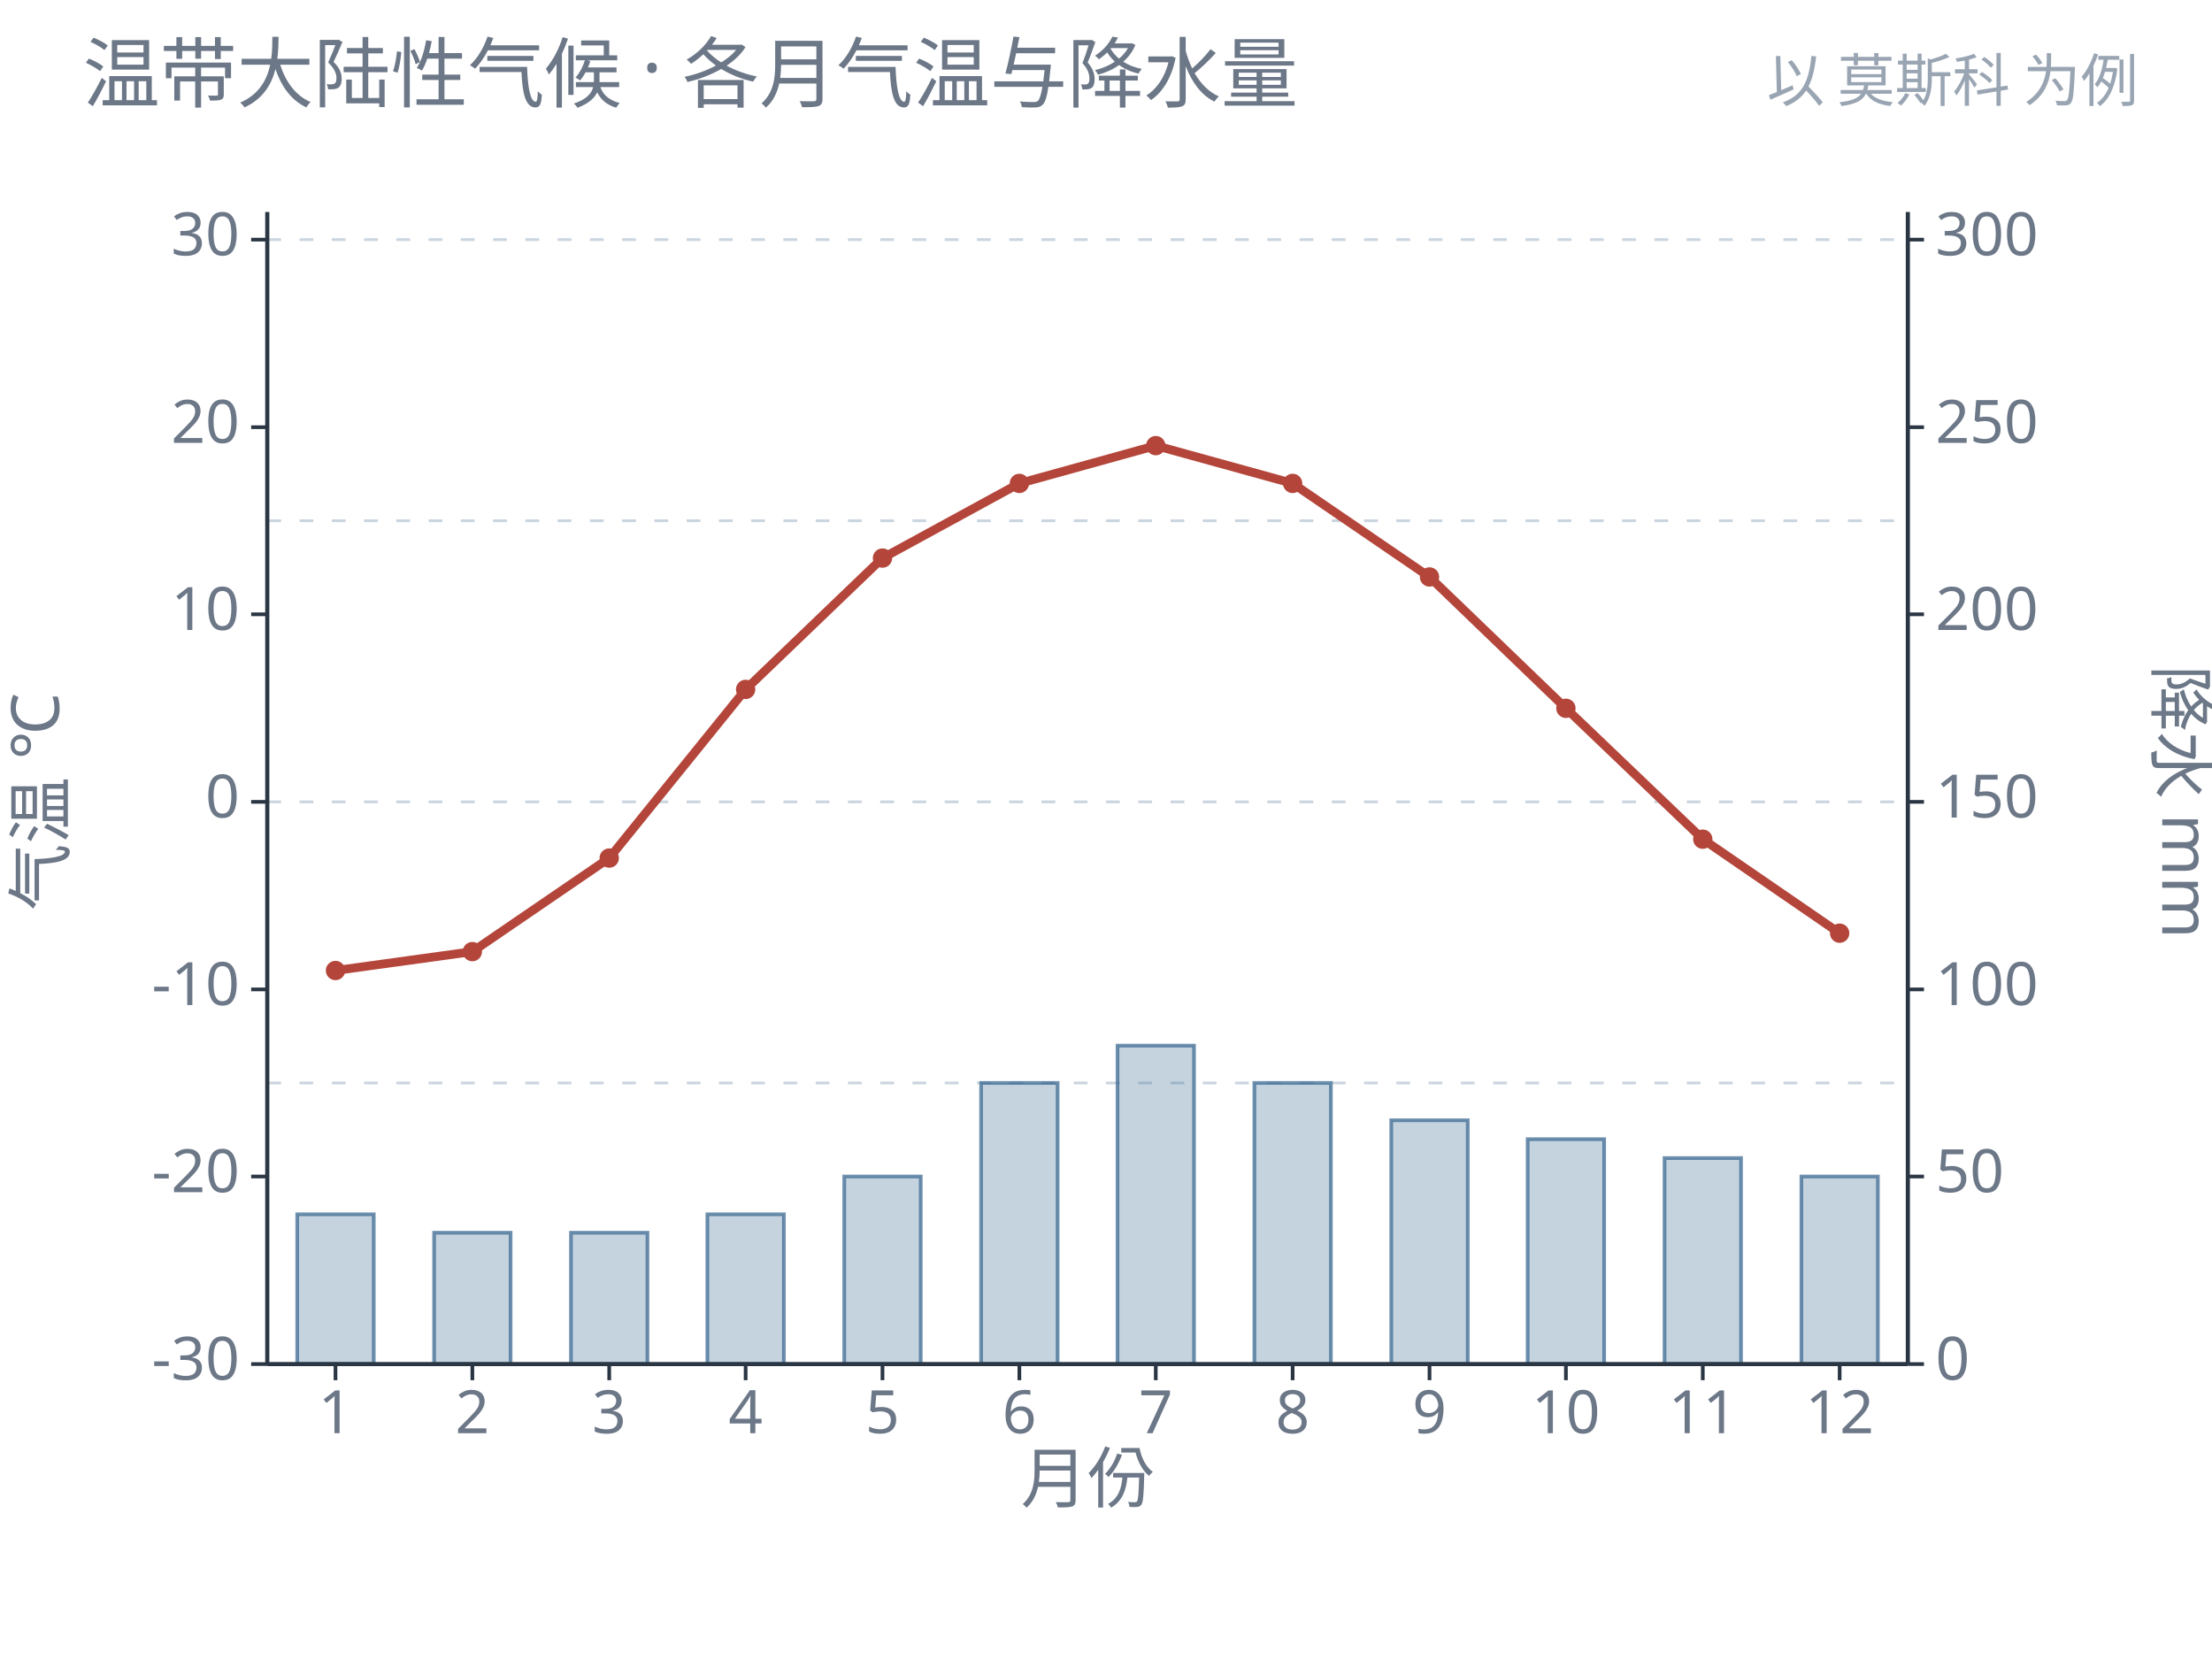
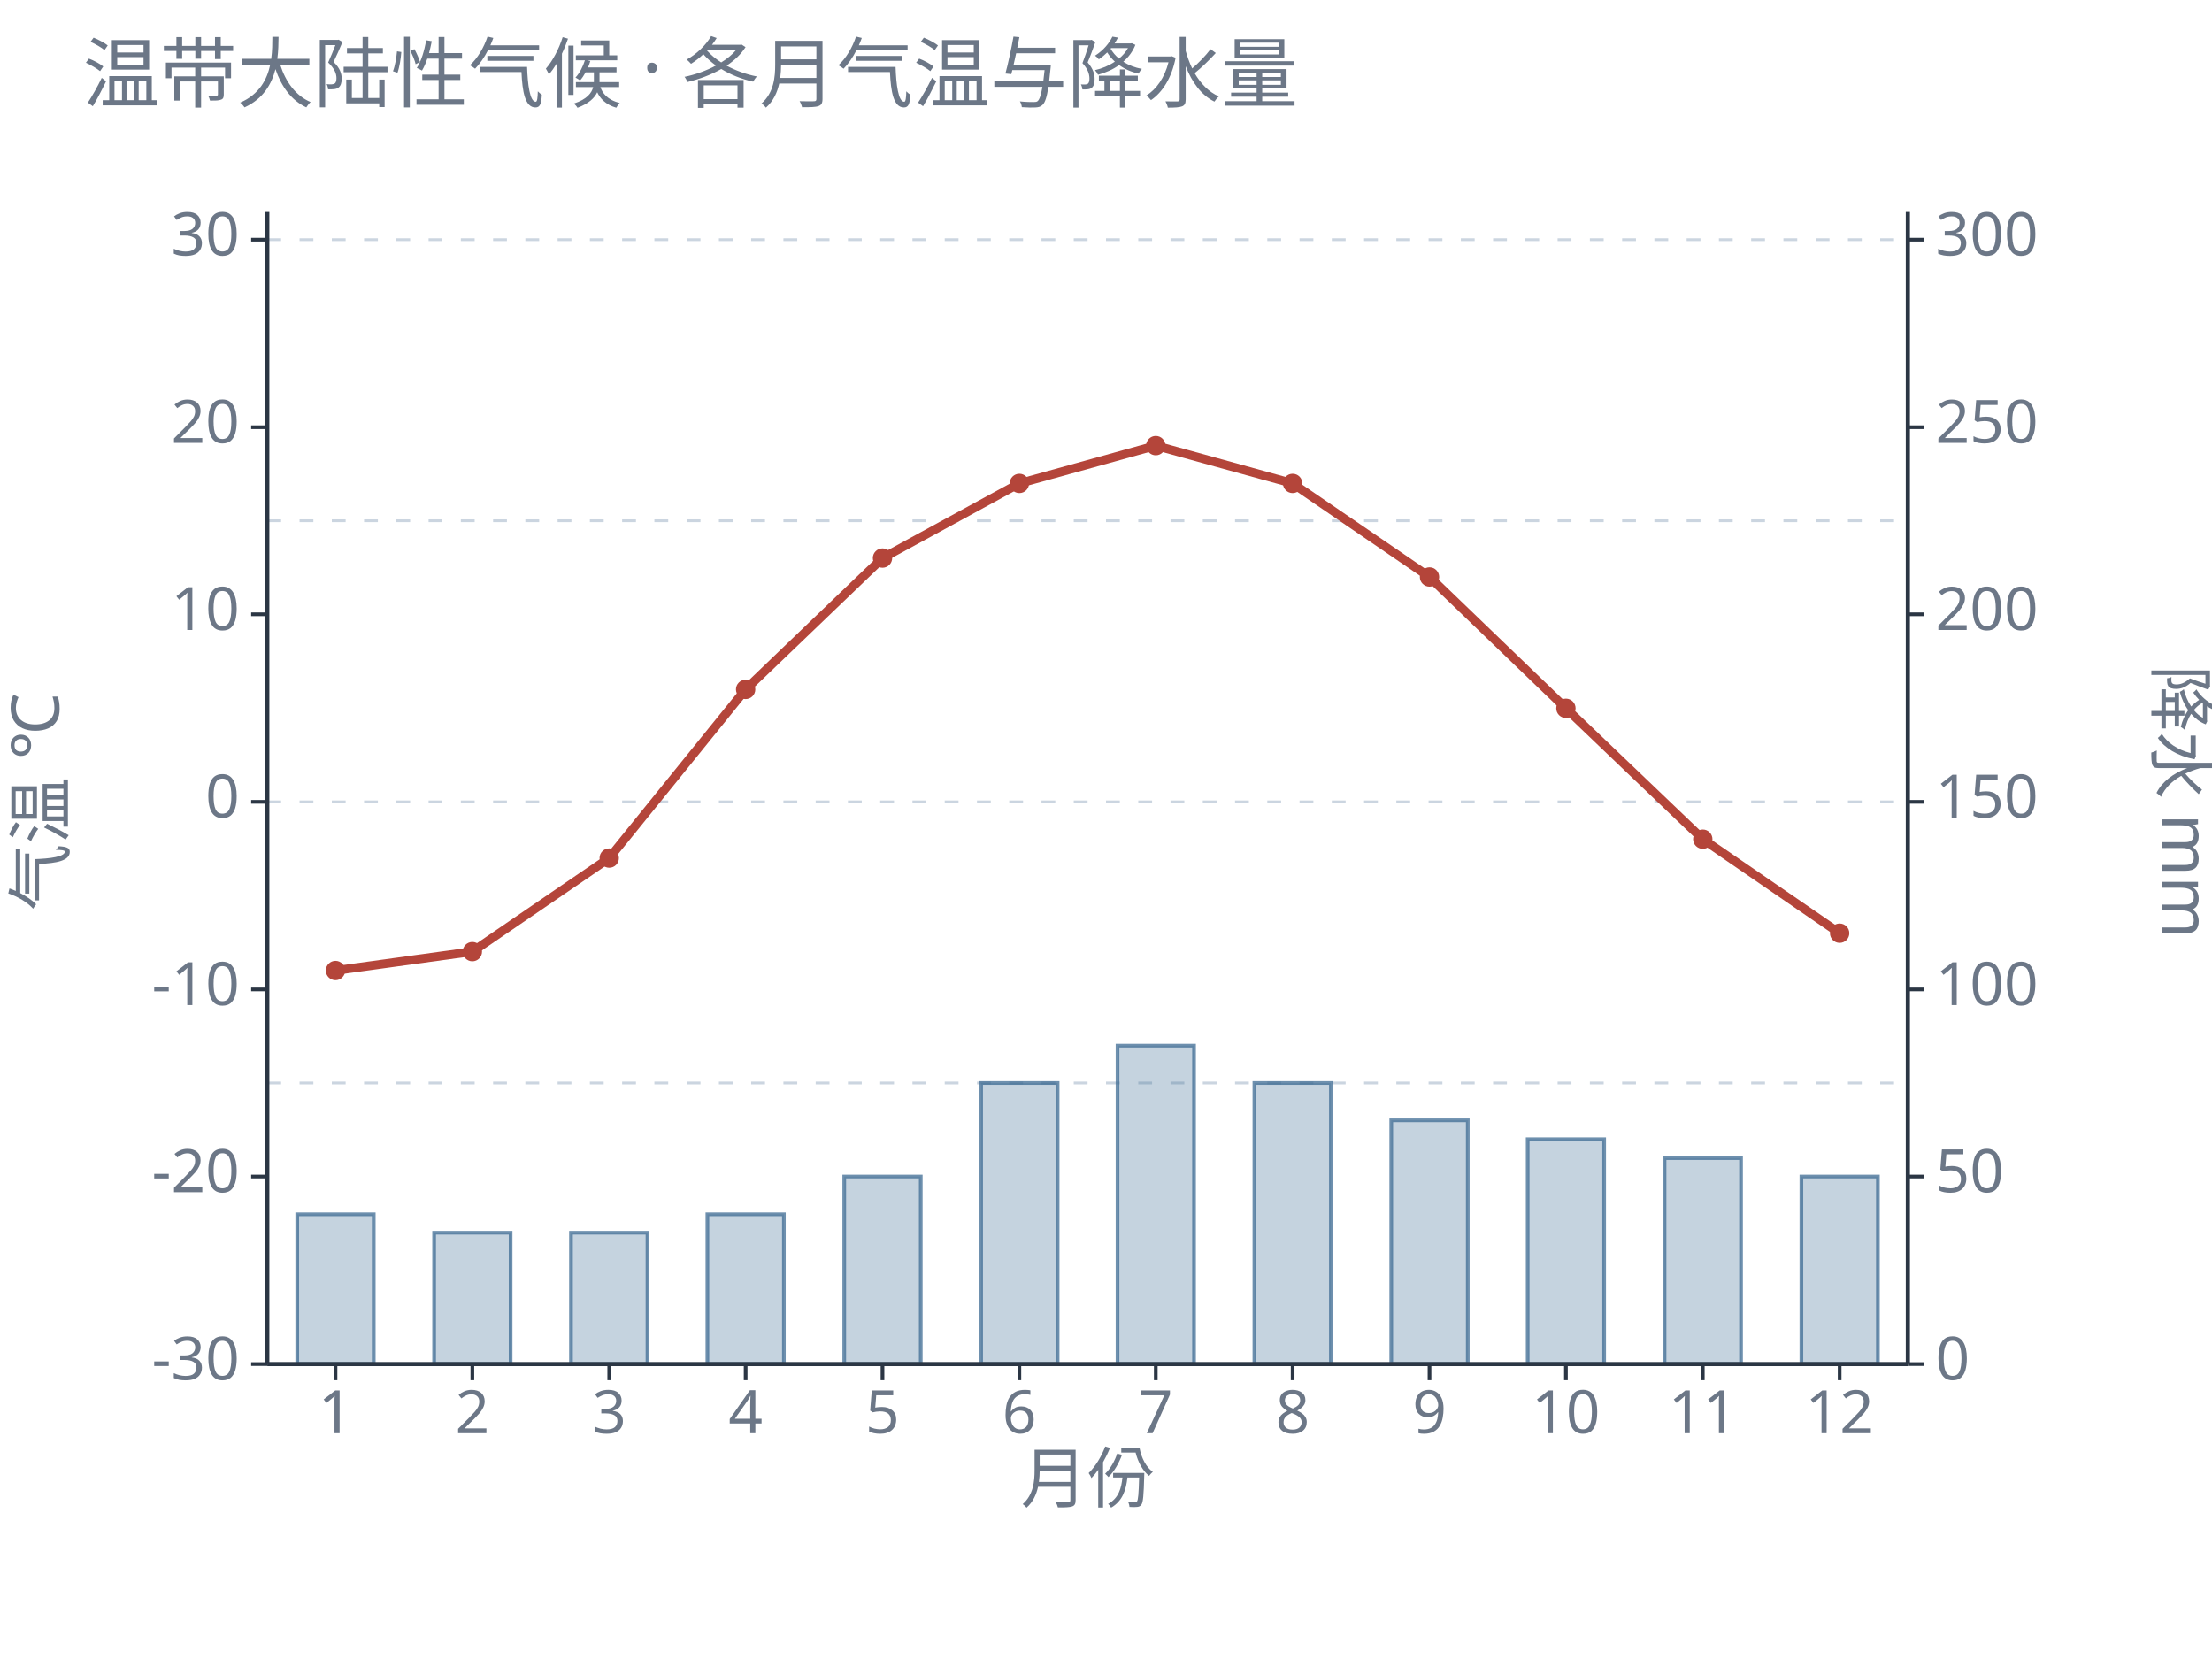
<svg xmlns="http://www.w3.org/2000/svg" viewBox="0 0 480 360" width="480" height="360" role="img" font-family="PingFang SC, Microsoft YaHei, Source Han Sans SC, sans-serif">
  <rect width="480" height="360" fill="#fff" />
  <text x="18.0" y="22.0" font-size="16.7" fill="#6C7787" text-anchor="start">温带大陆性气候 · 各月气温与降水量</text>
-   <text x="464.0" y="22.0" font-size="12.5" fill="#9AA5B3" text-anchor="end">以 莫斯科 为例</text>
  <line x1="58.0" y1="296.0" x2="414.0" y2="296.0" stroke="#CBD5E0" stroke-width="0.60" stroke-linecap="butt" stroke-dasharray="3 4" />
  <line x1="58.0" y1="235.0" x2="414.0" y2="235.0" stroke="#CBD5E0" stroke-width="0.60" stroke-linecap="butt" stroke-dasharray="3 4" />
  <line x1="58.0" y1="174.0" x2="414.0" y2="174.0" stroke="#CBD5E0" stroke-width="0.60" stroke-linecap="butt" stroke-dasharray="3 4" />
  <line x1="58.0" y1="113.0" x2="414.0" y2="113.0" stroke="#CBD5E0" stroke-width="0.60" stroke-linecap="butt" stroke-dasharray="3 4" />
  <line x1="58.0" y1="52.0" x2="414.0" y2="52.0" stroke="#CBD5E0" stroke-width="0.60" stroke-linecap="butt" stroke-dasharray="3 4" />
  <rect x="64.5" y="263.5" width="16.6" height="32.5" rx="0.0" fill="rgba(62,107,147,.30)" stroke="rgba(62,107,147,.75)" stroke-width="0.80" />
  <rect x="94.2" y="267.5" width="16.6" height="28.5" rx="0.0" fill="rgba(62,107,147,.30)" stroke="rgba(62,107,147,.75)" stroke-width="0.80" />
  <rect x="123.9" y="267.5" width="16.6" height="28.5" rx="0.0" fill="rgba(62,107,147,.30)" stroke="rgba(62,107,147,.75)" stroke-width="0.80" />
  <rect x="153.5" y="263.5" width="16.6" height="32.5" rx="0.0" fill="rgba(62,107,147,.30)" stroke="rgba(62,107,147,.75)" stroke-width="0.80" />
  <rect x="183.2" y="255.3" width="16.6" height="40.7" rx="0.0" fill="rgba(62,107,147,.30)" stroke="rgba(62,107,147,.75)" stroke-width="0.80" />
  <rect x="212.9" y="235.0" width="16.6" height="61.0" rx="0.0" fill="rgba(62,107,147,.30)" stroke="rgba(62,107,147,.75)" stroke-width="0.80" />
  <rect x="242.5" y="226.9" width="16.6" height="69.1" rx="0.0" fill="rgba(62,107,147,.30)" stroke="rgba(62,107,147,.75)" stroke-width="0.80" />
  <rect x="272.2" y="235.0" width="16.6" height="61.0" rx="0.0" fill="rgba(62,107,147,.30)" stroke="rgba(62,107,147,.75)" stroke-width="0.80" />
  <rect x="301.9" y="243.1" width="16.6" height="52.9" rx="0.0" fill="rgba(62,107,147,.30)" stroke="rgba(62,107,147,.75)" stroke-width="0.80" />
  <rect x="331.5" y="247.2" width="16.6" height="48.8" rx="0.0" fill="rgba(62,107,147,.30)" stroke="rgba(62,107,147,.75)" stroke-width="0.80" />
  <rect x="361.2" y="251.3" width="16.6" height="44.7" rx="0.0" fill="rgba(62,107,147,.30)" stroke="rgba(62,107,147,.75)" stroke-width="0.80" />
  <rect x="390.9" y="255.3" width="16.6" height="40.7" rx="0.0" fill="rgba(62,107,147,.30)" stroke="rgba(62,107,147,.75)" stroke-width="0.80" />
  <path d="M72.8 210.6 L102.5 206.5 L132.2 186.2 L161.8 149.6 L191.5 121.1 L221.2 104.9 L250.8 96.7 L280.5 104.9 L310.2 125.2 L339.8 153.7 L369.5 182.1 L399.2 202.5" fill="none" stroke="#B4453A" stroke-width="1.90" stroke-linecap="round" stroke-linejoin="round" />
  <circle cx="72.8" cy="210.6" r="2.1" fill="#B4453A" />
  <circle cx="102.5" cy="206.5" r="2.1" fill="#B4453A" />
  <circle cx="132.2" cy="186.2" r="2.1" fill="#B4453A" />
  <circle cx="161.8" cy="149.6" r="2.1" fill="#B4453A" />
  <circle cx="191.5" cy="121.1" r="2.1" fill="#B4453A" />
  <circle cx="221.2" cy="104.9" r="2.1" fill="#B4453A" />
  <circle cx="250.8" cy="96.7" r="2.1" fill="#B4453A" />
  <circle cx="280.5" cy="104.9" r="2.1" fill="#B4453A" />
  <circle cx="310.2" cy="125.2" r="2.1" fill="#B4453A" />
  <circle cx="339.8" cy="153.7" r="2.1" fill="#B4453A" />
  <circle cx="369.5" cy="182.1" r="2.1" fill="#B4453A" />
  <circle cx="399.2" cy="202.5" r="2.1" fill="#B4453A" />
  <line x1="58.0" y1="46.0" x2="58.0" y2="296.0" stroke="#2B3644" stroke-width="0.90" stroke-linecap="butt" />
  <line x1="414.0" y1="46.0" x2="414.0" y2="296.0" stroke="#2B3644" stroke-width="0.90" stroke-linecap="butt" />
  <line x1="58.0" y1="296.0" x2="414.0" y2="296.0" stroke="#2B3644" stroke-width="0.90" stroke-linecap="butt" />
  <line x1="54.5" y1="296.0" x2="58.0" y2="296.0" stroke="#2B3644" stroke-width="0.80" stroke-linecap="butt" />
  <text x="52.0" y="299.4" font-size="13.0" fill="#6C7787" text-anchor="end">-30</text>
  <line x1="414.0" y1="296.0" x2="417.5" y2="296.0" stroke="#2B3644" stroke-width="0.80" stroke-linecap="butt" />
  <text x="420.0" y="299.4" font-size="13.0" fill="#6C7787" text-anchor="start">0</text>
  <line x1="54.5" y1="255.3" x2="58.0" y2="255.3" stroke="#2B3644" stroke-width="0.80" stroke-linecap="butt" />
  <text x="52.0" y="258.7" font-size="13.0" fill="#6C7787" text-anchor="end">-20</text>
  <line x1="414.0" y1="255.3" x2="417.5" y2="255.3" stroke="#2B3644" stroke-width="0.80" stroke-linecap="butt" />
  <text x="420.0" y="258.7" font-size="13.0" fill="#6C7787" text-anchor="start">50</text>
  <line x1="54.5" y1="214.7" x2="58.0" y2="214.7" stroke="#2B3644" stroke-width="0.80" stroke-linecap="butt" />
  <text x="52.0" y="218.1" font-size="13.0" fill="#6C7787" text-anchor="end">-10</text>
  <line x1="414.0" y1="214.7" x2="417.5" y2="214.7" stroke="#2B3644" stroke-width="0.80" stroke-linecap="butt" />
  <text x="420.0" y="218.1" font-size="13.0" fill="#6C7787" text-anchor="start">100</text>
  <line x1="54.5" y1="174.0" x2="58.0" y2="174.0" stroke="#2B3644" stroke-width="0.80" stroke-linecap="butt" />
  <text x="52.0" y="177.4" font-size="13.0" fill="#6C7787" text-anchor="end">0</text>
  <line x1="414.0" y1="174.0" x2="417.5" y2="174.0" stroke="#2B3644" stroke-width="0.80" stroke-linecap="butt" />
  <text x="420.0" y="177.4" font-size="13.0" fill="#6C7787" text-anchor="start">150</text>
  <line x1="54.5" y1="133.3" x2="58.0" y2="133.3" stroke="#2B3644" stroke-width="0.80" stroke-linecap="butt" />
  <text x="52.0" y="136.7" font-size="13.0" fill="#6C7787" text-anchor="end">10</text>
  <line x1="414.0" y1="133.3" x2="417.5" y2="133.3" stroke="#2B3644" stroke-width="0.80" stroke-linecap="butt" />
  <text x="420.0" y="136.7" font-size="13.0" fill="#6C7787" text-anchor="start">200</text>
  <line x1="54.5" y1="92.7" x2="58.0" y2="92.7" stroke="#2B3644" stroke-width="0.80" stroke-linecap="butt" />
  <text x="52.0" y="96.1" font-size="13.0" fill="#6C7787" text-anchor="end">20</text>
  <line x1="414.0" y1="92.7" x2="417.5" y2="92.7" stroke="#2B3644" stroke-width="0.80" stroke-linecap="butt" />
  <text x="420.0" y="96.1" font-size="13.0" fill="#6C7787" text-anchor="start">250</text>
  <line x1="54.5" y1="52.0" x2="58.0" y2="52.0" stroke="#2B3644" stroke-width="0.80" stroke-linecap="butt" />
  <text x="52.0" y="55.4" font-size="13.0" fill="#6C7787" text-anchor="end">30</text>
  <line x1="414.0" y1="52.0" x2="417.5" y2="52.0" stroke="#2B3644" stroke-width="0.80" stroke-linecap="butt" />
  <text x="420.0" y="55.4" font-size="13.0" fill="#6C7787" text-anchor="start">300</text>
  <line x1="72.8" y1="296.0" x2="72.8" y2="299.5" stroke="#2B3644" stroke-width="0.80" stroke-linecap="butt" />
  <text x="72.8" y="311.0" font-size="13.0" fill="#6C7787" text-anchor="middle">1</text>
  <line x1="102.5" y1="296.0" x2="102.5" y2="299.5" stroke="#2B3644" stroke-width="0.80" stroke-linecap="butt" />
  <text x="102.5" y="311.0" font-size="13.0" fill="#6C7787" text-anchor="middle">2</text>
  <line x1="132.2" y1="296.0" x2="132.2" y2="299.5" stroke="#2B3644" stroke-width="0.80" stroke-linecap="butt" />
  <text x="132.2" y="311.0" font-size="13.0" fill="#6C7787" text-anchor="middle">3</text>
  <line x1="161.8" y1="296.0" x2="161.8" y2="299.5" stroke="#2B3644" stroke-width="0.80" stroke-linecap="butt" />
  <text x="161.8" y="311.0" font-size="13.0" fill="#6C7787" text-anchor="middle">4</text>
  <line x1="191.5" y1="296.0" x2="191.5" y2="299.5" stroke="#2B3644" stroke-width="0.80" stroke-linecap="butt" />
  <text x="191.5" y="311.0" font-size="13.0" fill="#6C7787" text-anchor="middle">5</text>
  <line x1="221.2" y1="296.0" x2="221.2" y2="299.5" stroke="#2B3644" stroke-width="0.80" stroke-linecap="butt" />
  <text x="221.2" y="311.0" font-size="13.0" fill="#6C7787" text-anchor="middle">6</text>
  <line x1="250.8" y1="296.0" x2="250.8" y2="299.5" stroke="#2B3644" stroke-width="0.80" stroke-linecap="butt" />
  <text x="250.8" y="311.0" font-size="13.0" fill="#6C7787" text-anchor="middle">7</text>
  <line x1="280.5" y1="296.0" x2="280.5" y2="299.5" stroke="#2B3644" stroke-width="0.80" stroke-linecap="butt" />
  <text x="280.5" y="311.0" font-size="13.0" fill="#6C7787" text-anchor="middle">8</text>
  <line x1="310.2" y1="296.0" x2="310.2" y2="299.5" stroke="#2B3644" stroke-width="0.80" stroke-linecap="butt" />
  <text x="310.2" y="311.0" font-size="13.0" fill="#6C7787" text-anchor="middle">9</text>
  <line x1="339.8" y1="296.0" x2="339.8" y2="299.5" stroke="#2B3644" stroke-width="0.80" stroke-linecap="butt" />
  <text x="339.8" y="311.0" font-size="13.0" fill="#6C7787" text-anchor="middle">10</text>
  <line x1="369.5" y1="296.0" x2="369.5" y2="299.5" stroke="#2B3644" stroke-width="0.80" stroke-linecap="butt" />
  <text x="369.5" y="311.0" font-size="13.0" fill="#6C7787" text-anchor="middle">11</text>
  <line x1="399.2" y1="296.0" x2="399.2" y2="299.5" stroke="#2B3644" stroke-width="0.80" stroke-linecap="butt" />
  <text x="399.2" y="311.0" font-size="13.0" fill="#6C7787" text-anchor="middle">12</text>
  <text x="236.0" y="326.0" font-size="14.5" fill="#6C7787" text-anchor="middle">月份</text>
  <text x="14.0" y="174.0" font-size="14.5" fill="#6C7787" text-anchor="middle" transform="rotate(-90.0 14.0 174.0)">气温 ℃</text>
  <text x="468.0" y="174.0" font-size="14.5" fill="#6C7787" text-anchor="middle" transform="rotate(90.0 468.0 174.0)">降水 mm</text>
</svg>
